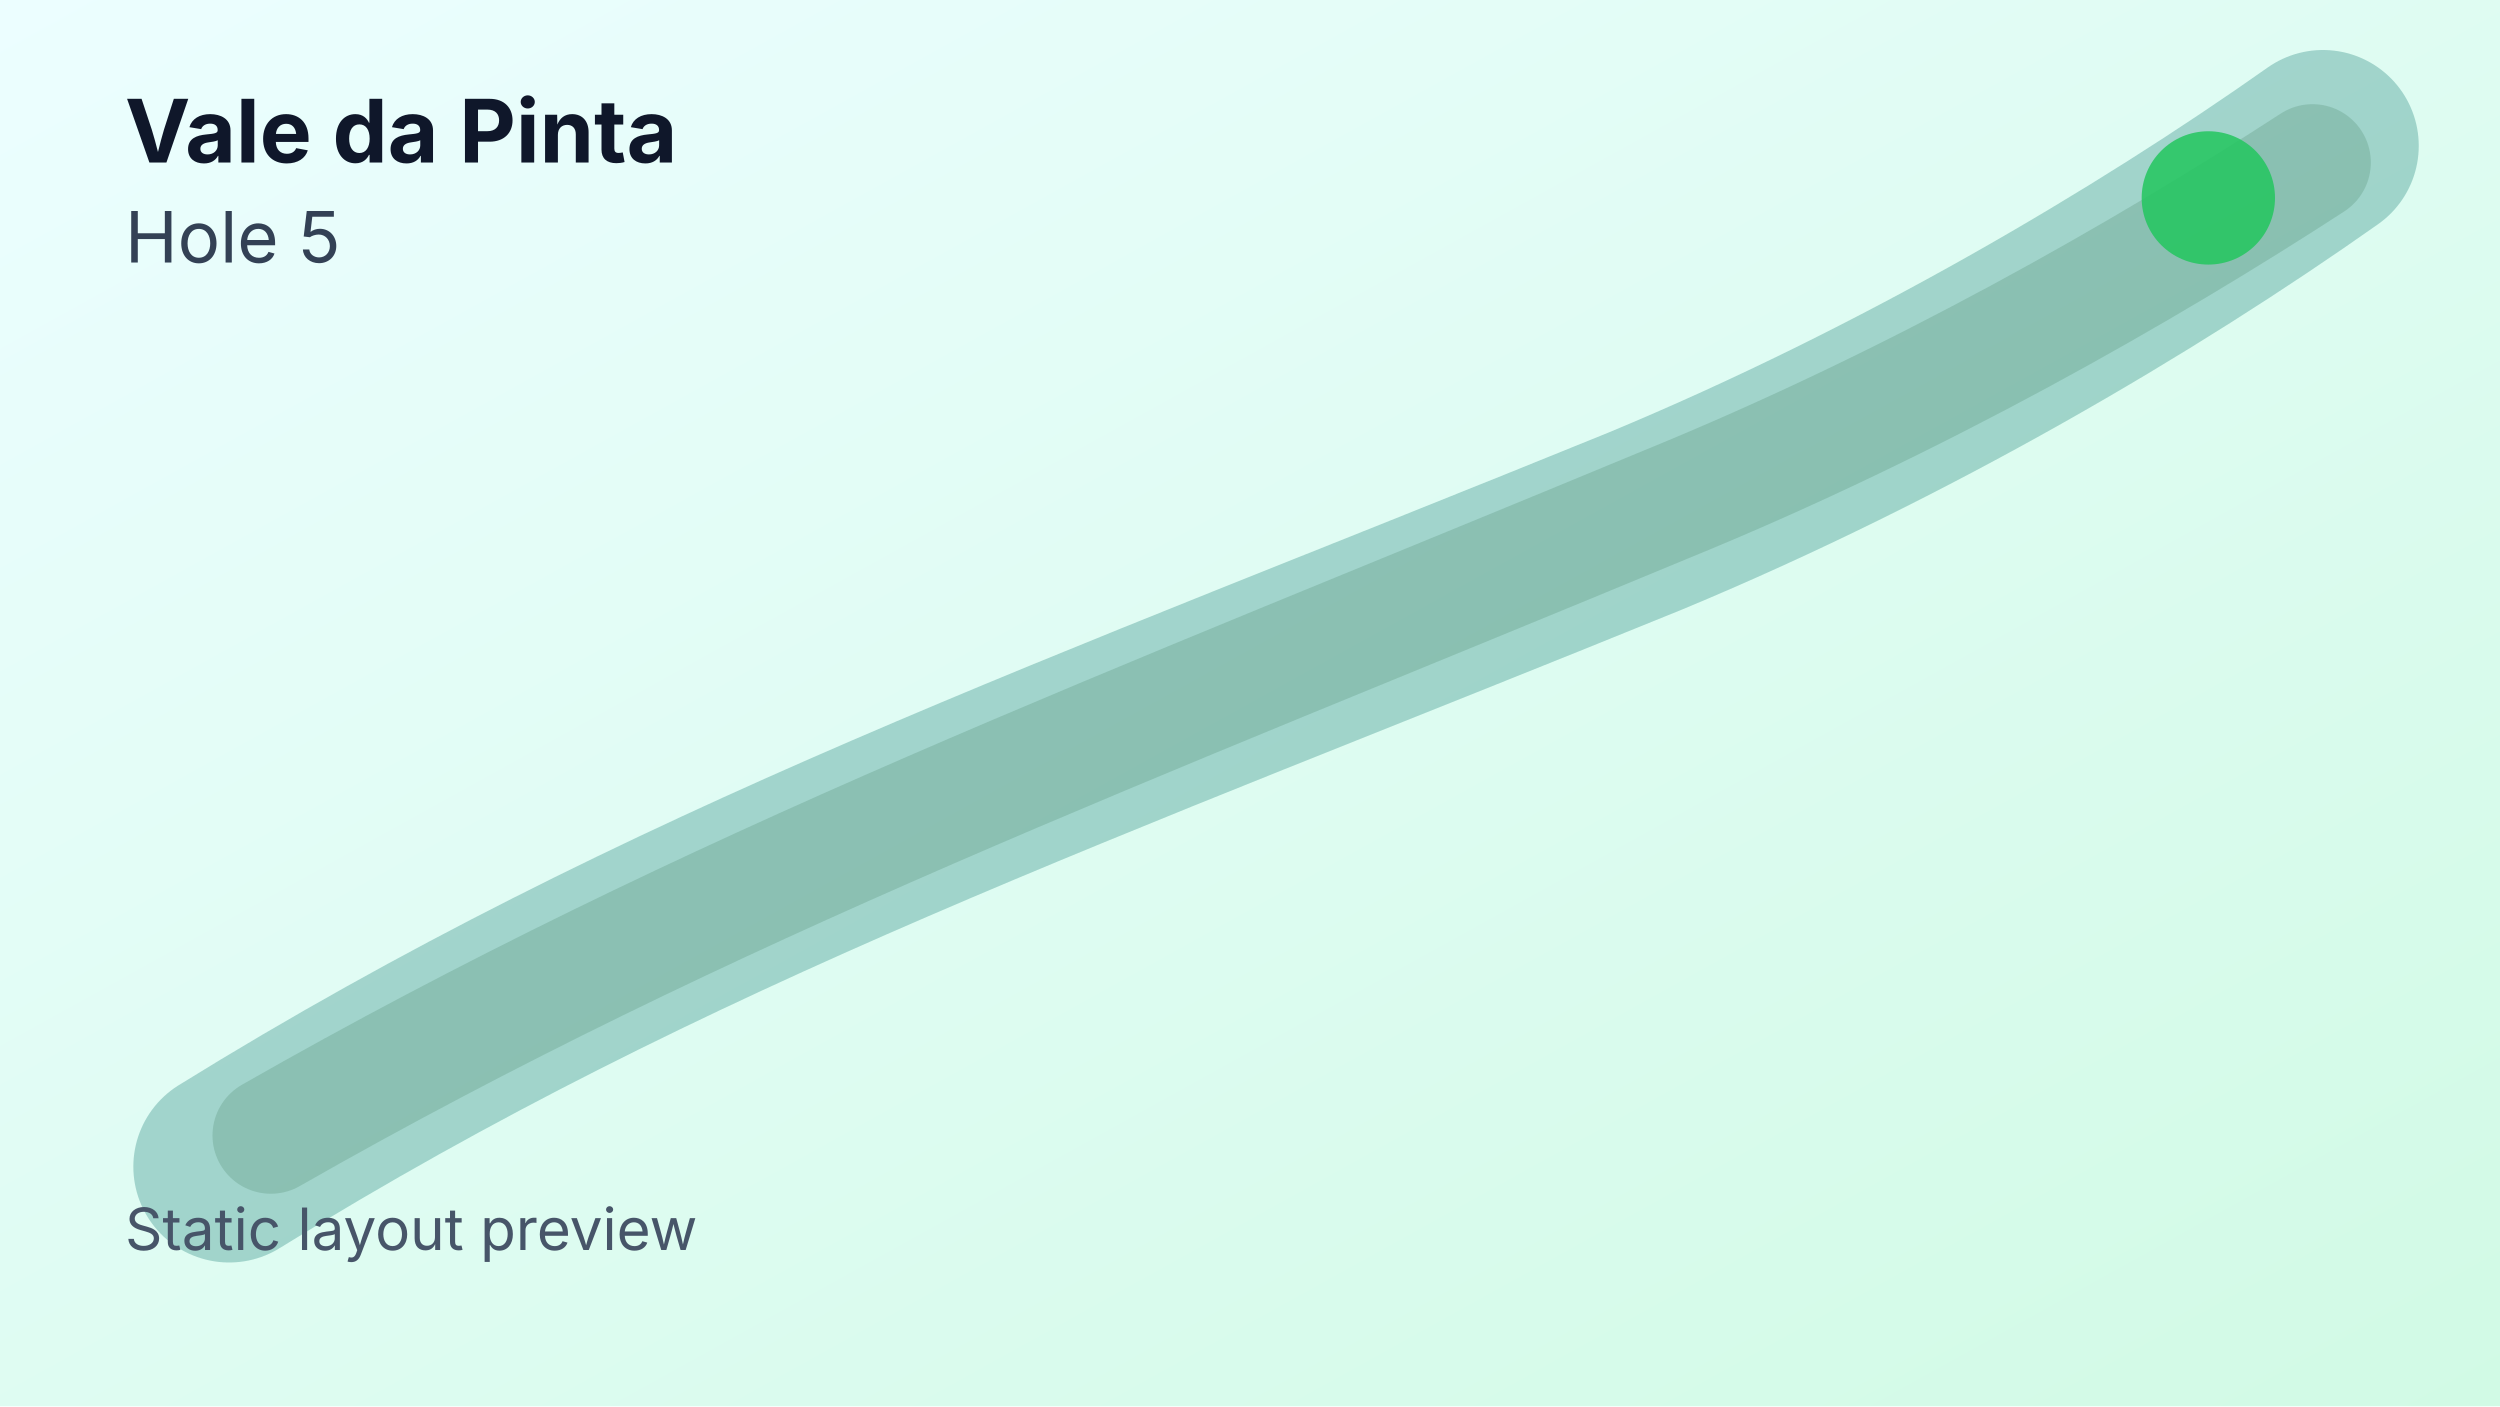
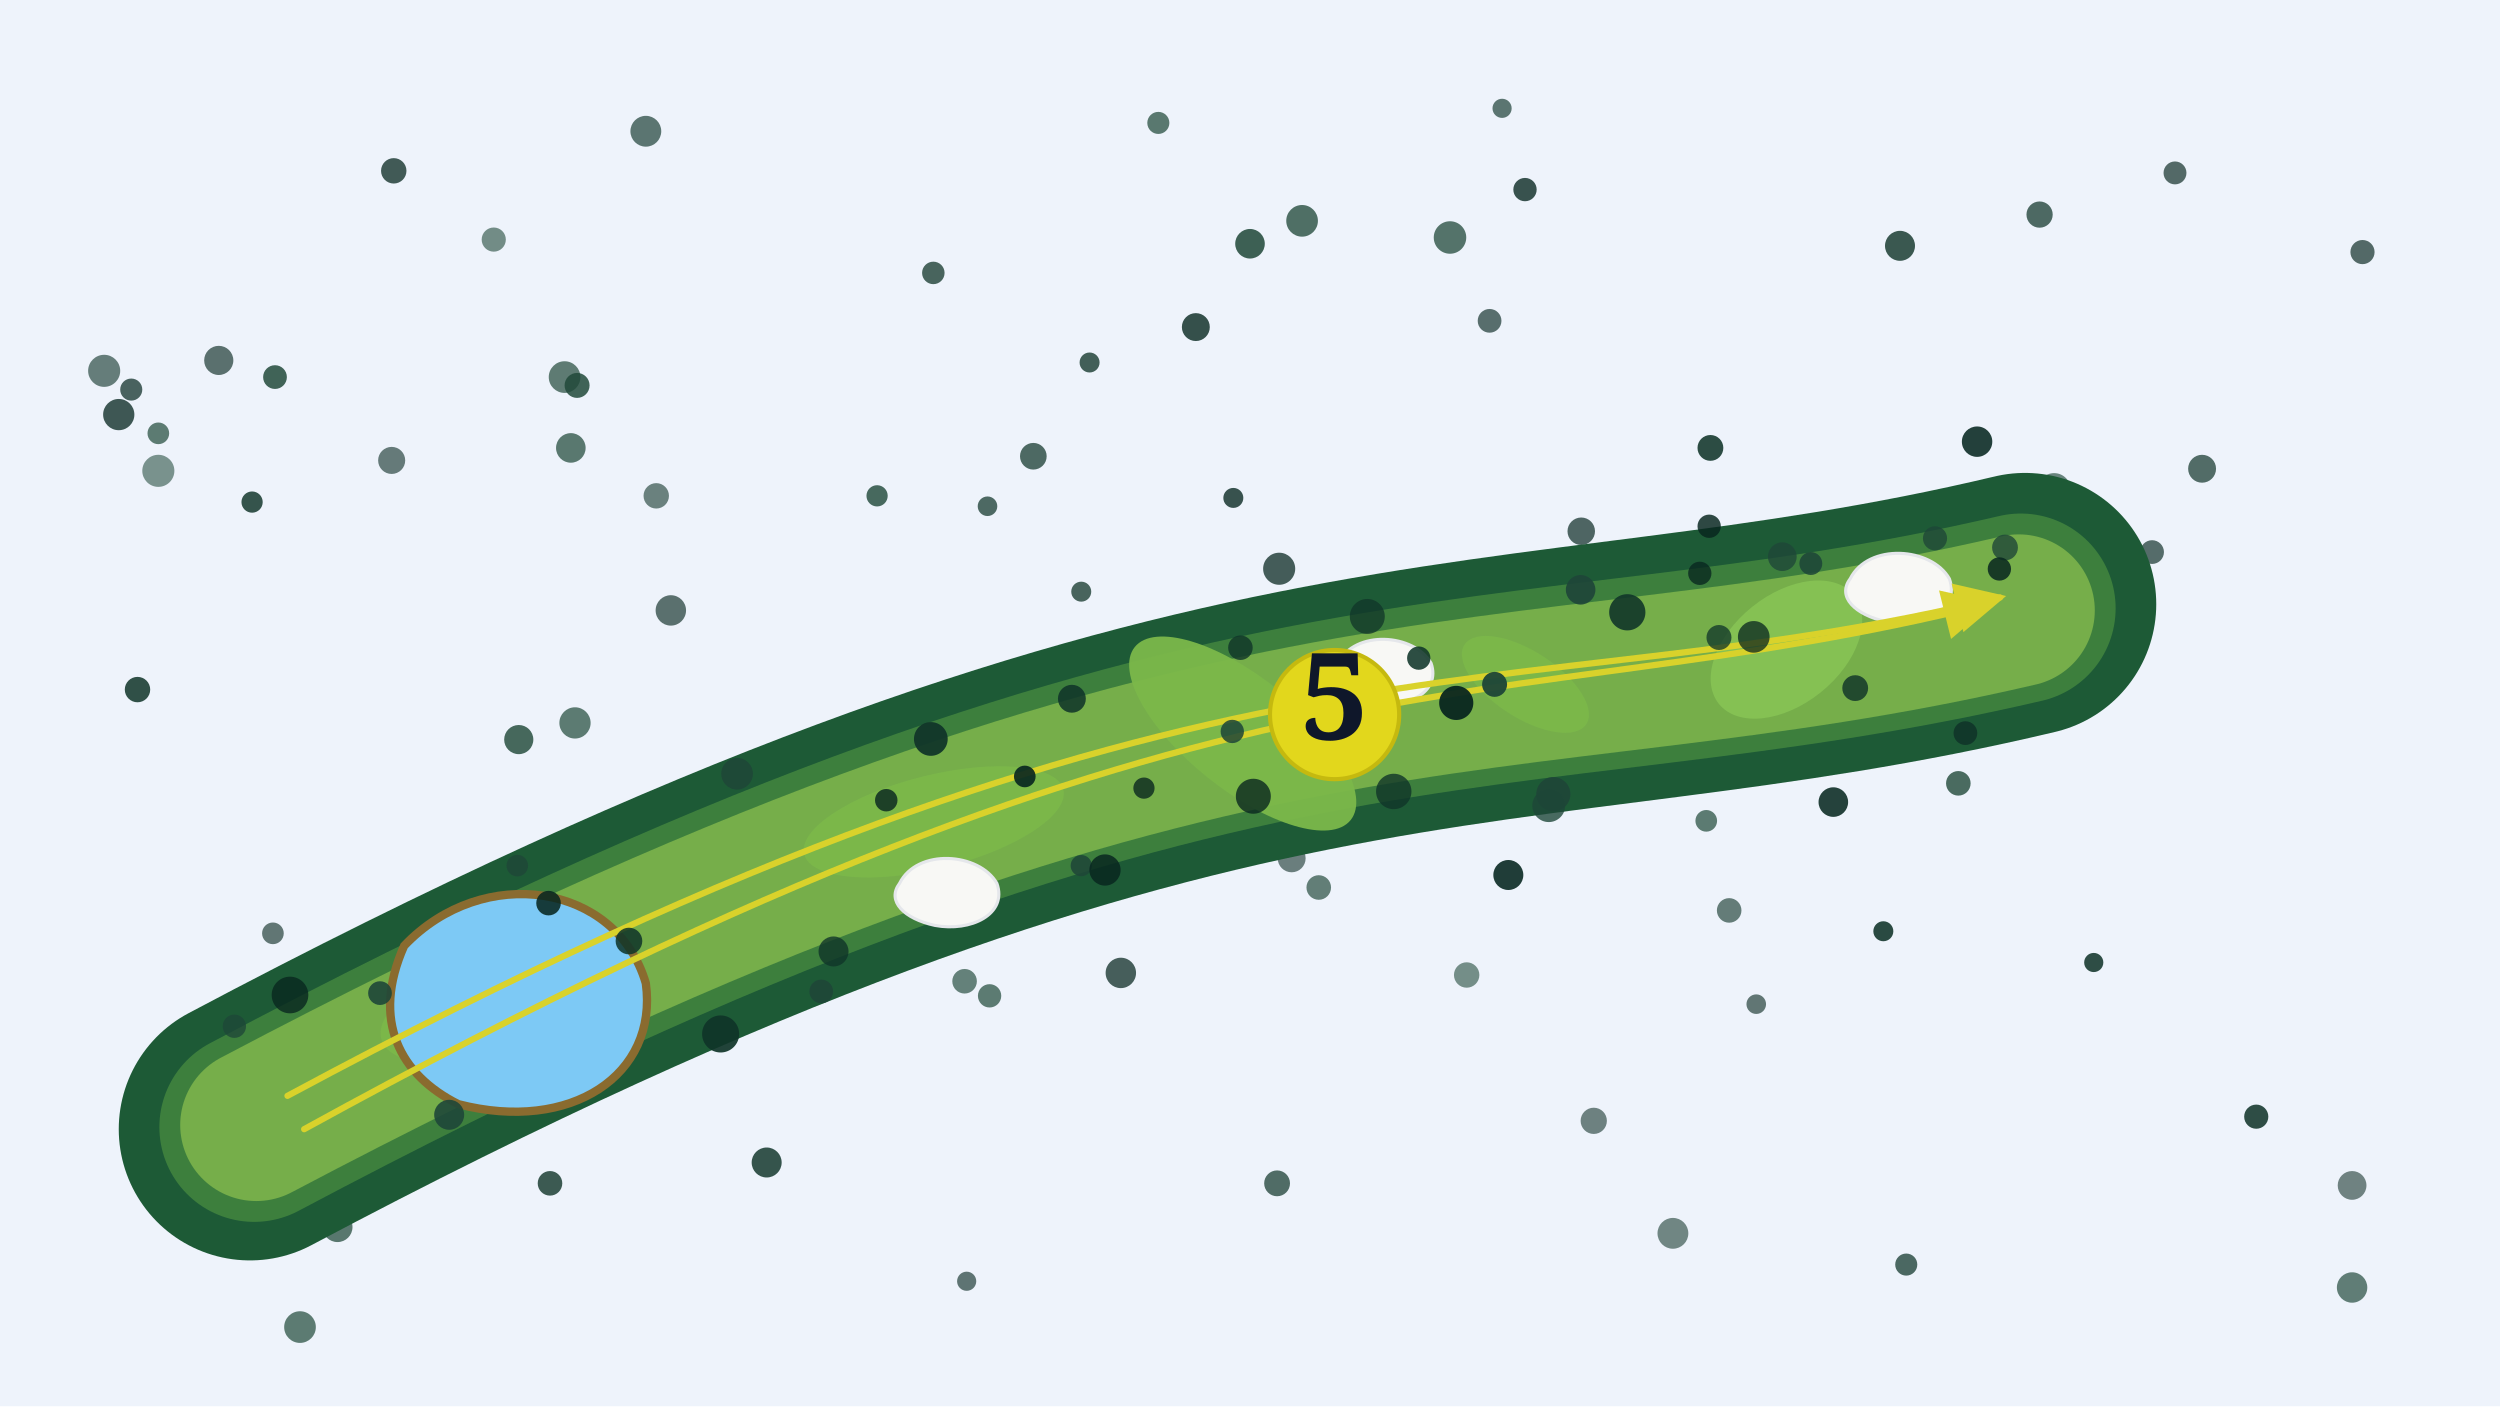
<svg xmlns="http://www.w3.org/2000/svg" viewBox="0 0 1200 675" role="img" aria-label="Vale da Pinta Hole 5">
  <defs>
-     <linearGradient id="bg" x1="0" y1="0" x2="1" y2="1">
-       <stop offset="0%" stop-color="#ecfeff" />
-       <stop offset="100%" stop-color="#d1fae5" />
-     </linearGradient>
+     <marker id="arrow" markerWidth="8" markerHeight="8" refX="7" refY="4" orient="auto">
+       <path d="M0,0 L8,4 L0,8 z" fill="#d9d22b" />
+     </marker>
  </defs>
-   <rect width="1200" height="675" fill="url(#bg)" />
-   <path d="M110 560 C320 430, 520 360, 790 250 C915 198, 1030 130, 1115 70" fill="none" stroke="#0f766e" stroke-opacity="0.30" stroke-width="92" stroke-linecap="round" />
-   <path d="M130 545 C340 425, 540 350, 800 242 C920 193, 1030 130, 1110 78" fill="none" stroke="#14532d" stroke-opacity="0.16" stroke-width="56" stroke-linecap="round" />
-   <circle cx="1060" cy="95" r="32" fill="#22c55e" fill-opacity="0.85" />
-   <text x="60" y="78" fill="#0f172a" font-family="Inter, Arial, sans-serif" font-size="42" font-weight="700">Vale da Pinta</text>
-   <text x="60" y="126" fill="#334155" font-family="Inter, Arial, sans-serif" font-size="34">Hole 5</text>
-   <text x="60" y="600" fill="#475569" font-family="Inter, Arial, sans-serif" font-size="28">Static layout preview</text>
+   <rect width="1200" height="675" fill="#eef3fb" />
+   <circle cx="474.0" cy="243.0" r="4.7" fill="#103429" fill-opacity="0.72" />
+   <circle cx="592.0" cy="239.0" r="4.8" fill="#0b2a23" fill-opacity="0.80" />
+   <circle cx="188.0" cy="221.0" r="6.5" fill="#0b2a23" fill-opacity="0.60" />
+   <circle cx="973.0" cy="256.0" r="7.6" fill="#103429" fill-opacity="0.62" />
+   <circle cx="1083.0" cy="536.0" r="5.8" fill="#103429" fill-opacity="0.86" />
+   <circle cx="724.0" cy="420.0" r="7.2" fill="#0b2a23" fill-opacity="0.90" />
+   <circle cx="271.0" cy="181.0" r="7.6" fill="#21493a" fill-opacity="0.70" />
+   <circle cx="495.0" cy="348.0" r="7.4" fill="#103429" fill-opacity="0.62" />
+   <circle cx="322.0" cy="293.0" r="7.3" fill="#0b2a23" fill-opacity="0.65" />
+   <circle cx="765.0" cy="538.0" r="6.3" fill="#0b2a23" fill-opacity="0.57" />
+   <circle cx="368.0" cy="558.0" r="7.2" fill="#103429" fill-opacity="0.83" />
+   <circle cx="402.0" cy="374.0" r="7.3" fill="#0b2a23" fill-opacity="0.69" />
+   <circle cx="986.0" cy="235.0" r="7.9" fill="#21493a" fill-opacity="0.65" />
+   <circle cx="904.0" cy="447.0" r="4.8" fill="#103429" fill-opacity="0.88" />
+   <circle cx="162.0" cy="589.0" r="7.2" fill="#21493a" fill-opacity="0.73" />
+   <circle cx="556.0" cy="59.0" r="5.3" fill="#21493a" fill-opacity="0.72" />
+   <circle cx="545.0" cy="412.0" r="7.2" fill="#21493a" fill-opacity="0.74" />
+   <circle cx="715.0" cy="154.0" r="5.7" fill="#0b2a23" fill-opacity="0.66" />
+   <circle cx="285.0" cy="465.0" r="5.8" fill="#0b2a23" fill-opacity="0.80" />
+   <circle cx="523.0" cy="174.0" r="4.8" fill="#103429" fill-opacity="0.77" />
+   <circle cx="991.0" cy="261.0" r="5.3" fill="#103429" fill-opacity="0.73" />
+   <circle cx="131.0" cy="448.0" r="5.2" fill="#0b2a23" fill-opacity="0.62" />
+   <circle cx="237.0" cy="115.0" r="5.8" fill="#21493a" fill-opacity="0.60" />
+   <circle cx="276.0" cy="347.0" r="7.5" fill="#21493a" fill-opacity="0.71" />
+   <circle cx="1129.0" cy="618.0" r="7.3" fill="#21493a" fill-opacity="0.69" />
+   <circle cx="914.0" cy="282.0" r="7.9" fill="#0b2a23" fill-opacity="0.60" />
+   <circle cx="803.0" cy="592.0" r="7.4" fill="#103429" fill-opacity="0.57" />
+   <circle cx="821.0" cy="215.0" r="6.2" fill="#103429" fill-opacity="0.87" />
+   <circle cx="819.0" cy="394.0" r="5.2" fill="#21493a" fill-opacity="0.71" />
+   <circle cx="1044.0" cy="83.0" r="5.5" fill="#0b2a23" fill-opacity="0.68" />
+   <circle cx="696.0" cy="114.0" r="7.8" fill="#21493a" fill-opacity="0.75" />
+   <circle cx="548.0" cy="374.0" r="6.8" fill="#0b2a23" fill-opacity="0.69" />
+   <circle cx="759.0" cy="255.0" r="6.6" fill="#0b2a23" fill-opacity="0.70" />
+   <circle cx="1057.0" cy="225.0" r="6.7" fill="#103429" fill-opacity="0.70" />
+   <circle cx="915.0" cy="607.0" r="5.3" fill="#103429" fill-opacity="0.73" />
+   <circle cx="50.0" cy="178.0" r="7.7" fill="#103429" fill-opacity="0.61" />
+   <circle cx="475.0" cy="478.0" r="5.6" fill="#21493a" fill-opacity="0.71" />
+   <circle cx="614.0" cy="273.0" r="7.7" fill="#0b2a23" fill-opacity="0.75" />
+   <circle cx="1005.0" cy="462.0" r="4.6" fill="#103429" fill-opacity="0.86" />
+   <circle cx="732.0" cy="91.0" r="5.6" fill="#0b2a23" fill-opacity="0.80" />
+   <circle cx="269.0" cy="473.0" r="6.3" fill="#103429" fill-opacity="0.90" />
+   <circle cx="132.0" cy="181.0" r="5.7" fill="#21493a" fill-opacity="0.84" />
+   <circle cx="625.0" cy="106.0" r="7.6" fill="#21493a" fill-opacity="0.77" />
+   <circle cx="169.0" cy="455.0" r="6.2" fill="#0b2a23" fill-opacity="0.76" />
+   <circle cx="843.0" cy="482.0" r="4.7" fill="#0b2a23" fill-opacity="0.62" />
+   <circle cx="277.0" cy="185.0" r="6.0" fill="#21493a" fill-opacity="0.84" />
+   <circle cx="189.0" cy="82.0" r="6.1" fill="#0b2a23" fill-opacity="0.76" />
+   <circle cx="721.0" cy="52.0" r="4.6" fill="#103429" fill-opacity="0.66" />
+   <circle cx="832.0" cy="347.0" r="6.3" fill="#0b2a23" fill-opacity="0.76" />
+   <circle cx="620.0" cy="412.0" r="6.7" fill="#0b2a23" fill-opacity="0.58" />
+   <circle cx="284.0" cy="464.0" r="7.9" fill="#103429" fill-opacity="0.57" />
+   <circle cx="66.0" cy="331.0" r="6.1" fill="#103429" fill-opacity="0.85" />
+   <circle cx="1033.0" cy="265.0" r="5.7" fill="#0b2a23" fill-opacity="0.67" />
+   <circle cx="76.0" cy="226.0" r="7.7" fill="#21493a" fill-opacity="0.57" />
+   <circle cx="880.0" cy="385.0" r="7.1" fill="#0b2a23" fill-opacity="0.88" />
+   <circle cx="315.0" cy="238.0" r="6.1" fill="#103429" fill-opacity="0.59" />
+   <circle cx="279.0" cy="518.0" r="6.6" fill="#103429" fill-opacity="0.56" />
+   <circle cx="574.0" cy="157.0" r="6.7" fill="#0b2a23" fill-opacity="0.81" />
+   <circle cx="519.0" cy="284.0" r="4.8" fill="#103429" fill-opacity="0.75" />
+   <circle cx="876.0" cy="344.0" r="6.3" fill="#21493a" fill-opacity="0.72" />
+   <circle cx="144.0" cy="637.0" r="7.6" fill="#21493a" fill-opacity="0.71" />
+   <circle cx="704.0" cy="468.0" r="6.1" fill="#21493a" fill-opacity="0.59" />
+   <circle cx="76.0" cy="208.0" r="5.2" fill="#21493a" fill-opacity="0.71" />
+   <circle cx="105.0" cy="173.0" r="7.0" fill="#0b2a23" fill-opacity="0.65" />
+   <circle cx="310.0" cy="63.0" r="7.4" fill="#103429" fill-opacity="0.66" />
+   <circle cx="1134.0" cy="121.0" r="5.8" fill="#0b2a23" fill-opacity="0.68" />
+   <circle cx="538.0" cy="467.0" r="7.3" fill="#0b2a23" fill-opacity="0.74" />
+   <circle cx="264.0" cy="568.0" r="5.9" fill="#103429" fill-opacity="0.80" />
+   <circle cx="63.0" cy="187.0" r="5.3" fill="#0b2a23" fill-opacity="0.72" />
+   <circle cx="496.0" cy="219.0" r="6.4" fill="#103429" fill-opacity="0.72" />
+   <circle cx="1129.0" cy="569.0" r="6.9" fill="#0b2a23" fill-opacity="0.56" />
+   <circle cx="121.0" cy="241.0" r="5.1" fill="#103429" fill-opacity="0.83" />
+   <circle cx="912.0" cy="118.0" r="7.2" fill="#103429" fill-opacity="0.81" />
+   <circle cx="600.0" cy="117.0" r="7.1" fill="#21493a" fill-opacity="0.86" />
+   <circle cx="712.0" cy="373.0" r="5.9" fill="#103429" fill-opacity="0.75" />
+   <circle cx="464.0" cy="615.0" r="4.6" fill="#0b2a23" fill-opacity="0.63" />
+   <circle cx="949.0" cy="212.0" r="7.3" fill="#0b2a23" fill-opacity="0.89" />
+   <circle cx="274.0" cy="215.0" r="7.1" fill="#21493a" fill-opacity="0.72" />
+   <circle cx="249.0" cy="355.0" r="7.0" fill="#21493a" fill-opacity="0.82" />
+   <circle cx="158.0" cy="508.0" r="5.8" fill="#103429" fill-opacity="0.78" />
+   <circle cx="958.0" cy="327.0" r="6.8" fill="#0b2a23" fill-opacity="0.84" />
+   <circle cx="633.0" cy="426.0" r="5.9" fill="#21493a" fill-opacity="0.68" />
+   <circle cx="421.0" cy="238.0" r="5.1" fill="#21493a" fill-opacity="0.81" />
+   <circle cx="613.0" cy="568.0" r="6.2" fill="#103429" fill-opacity="0.71" />
+   <circle cx="463.0" cy="471.0" r="5.9" fill="#21493a" fill-opacity="0.67" />
+   <circle cx="979.0" cy="103.0" r="6.3" fill="#103429" fill-opacity="0.72" />
+   <circle cx="940.0" cy="376.0" r="5.9" fill="#21493a" fill-opacity="0.80" />
+   <circle cx="57.0" cy="199.0" r="7.5" fill="#0b2a23" fill-opacity="0.77" />
+   <circle cx="448.0" cy="131.0" r="5.4" fill="#103429" fill-opacity="0.75" />
+   <circle cx="830.0" cy="437.0" r="5.9" fill="#103429" fill-opacity="0.62" />
+   <path d="M 120 542 C 585 295, 720 350, 972 290" fill="none" stroke="#1d5a36" stroke-width="126" stroke-linecap="round" />
+   <path d="M 122 541 C 589 293, 717 351, 970 292" fill="none" stroke="#3d7f3d" stroke-width="91" stroke-linecap="round" fill-opacity="0.96" />
+   <path d="M 123 540 C 589 294, 716 352, 969 293" fill="none" stroke="#76ae4a" stroke-width="73" stroke-linecap="round" fill-opacity="0.92" />
+   <ellipse cx="243.3" cy="479.7" rx="63.2" ry="25.0" fill="#7bb84a" transform="rotate(-18.0 243.3 479.7)" fill-opacity="0.95" />
+   <ellipse cx="448.2" cy="394.5" rx="64.1" ry="22.4" fill="#7bb84a" transform="rotate(-14.0 448.2 394.5)" fill-opacity="0.95" />
+   <ellipse cx="596.5" cy="352.1" rx="66.4" ry="27.0" fill="#7bb84a" transform="rotate(38.7 596.5 352.1)" fill-opacity="0.95" />
+   <ellipse cx="732.2" cy="328.5" rx="34.9" ry="15.9" fill="#7bb84a" transform="rotate(33.1 732.2 328.5)" fill-opacity="0.95" />
+   <ellipse cx="857.5" cy="311.8" rx="41.6" ry="26.3" fill="#86c254" transform="rotate(-38.8 857.5 311.8)" fill-opacity="0.95" />
+   <path d="M 431.8 424.0 C 440.3 407.0, 470.0 409.2, 478.5 424.0 C 483.8 438.9, 465.8 447.4, 448.8 444.2 C 433.9 441.0, 425.4 432.5, 431.8 424.0 Z" fill="#f8f8f5" stroke="#e5e7eb" stroke-width="1.5" />
+   <path d="M 642.3 318.3 C 650.4 302.1, 678.8 304.1, 686.9 318.3 C 691.9 332.5, 674.7 340.6, 658.5 337.6 C 644.4 334.5, 636.3 326.4, 642.3 318.3 Z" fill="#f8f8f5" stroke="#e5e7eb" stroke-width="1.5" />
+   <path d="M 888.1 277.8 C 896.8 260.5, 927.1 262.6, 935.7 277.8 C 941.1 292.9, 922.7 301.6, 905.4 298.4 C 890.3 295.1, 881.6 286.4, 888.1 277.8 Z" fill="#f8f8f5" stroke="#e5e7eb" stroke-width="1.5" />
+   <path d="M 194.0 454.0 C 232.0 414.0, 296.0 424.0, 310.0 472.0 C 316.0 516.0, 274.0 544.0, 220.0 530.0 C 192.0 516.0, 178.0 490.0, 194.0 454.0 Z" fill="#7dc9f5" stroke="#8a6b2f" stroke-width="4" />
+   <path d="M 138.0 526.0 C 585.0 285.4, 720.0 345.2, 960.0 286.8" fill="none" stroke="#d9d22b" stroke-width="3" marker-end="url(#arrow)" stroke-linecap="round" />
+   <path d="M 146.0 542.0 C 595.0 295.0, 712.0 350.0, 954.0 290.0" fill="none" stroke="#d9d22b" stroke-width="3" marker-end="url(#arrow)" stroke-linecap="round" />
+   <circle cx="112.5" cy="492.6" r="5.6" fill="#1e4638" fill-opacity="0.76" />
+   <circle cx="139.2" cy="477.6" r="8.8" fill="#08261f" fill-opacity="0.79" />
+   <circle cx="182.4" cy="476.7" r="5.7" fill="#1e4638" fill-opacity="0.89" />
+   <circle cx="215.6" cy="535.1" r="7.2" fill="#1e4638" fill-opacity="0.89" />
+   <circle cx="248.3" cy="415.5" r="5.2" fill="#1e4638" fill-opacity="0.77" />
+   <circle cx="263.3" cy="433.5" r="5.9" fill="#08261f" fill-opacity="0.87" />
+   <circle cx="301.9" cy="451.7" r="6.4" fill="#103529" fill-opacity="0.86" />
+   <circle cx="345.9" cy="496.3" r="8.9" fill="#103529" fill-opacity="0.92" />
+   <circle cx="353.8" cy="371.4" r="7.6" fill="#1e4638" fill-opacity="0.87" />
+   <circle cx="394.2" cy="475.9" r="5.7" fill="#1e4638" fill-opacity="0.90" />
+   <circle cx="400.1" cy="456.7" r="7.2" fill="#103529" fill-opacity="0.80" />
+   <circle cx="425.4" cy="384.1" r="5.4" fill="#08261f" fill-opacity="0.81" />
+   <circle cx="446.8" cy="354.7" r="8.1" fill="#103529" fill-opacity="0.94" />
+   <circle cx="491.9" cy="372.7" r="5.2" fill="#08261f" fill-opacity="0.91" />
+   <circle cx="514.5" cy="335.4" r="6.7" fill="#103529" fill-opacity="0.86" />
+   <circle cx="519.0" cy="415.5" r="5.1" fill="#1e4638" fill-opacity="0.87" />
+   <circle cx="530.4" cy="417.6" r="7.5" fill="#08261f" fill-opacity="0.84" />
+   <circle cx="549.1" cy="378.3" r="5.1" fill="#08261f" fill-opacity="0.79" />
+   <circle cx="591.5" cy="351.1" r="5.6" fill="#1e4638" fill-opacity="0.85" />
+   <circle cx="595.4" cy="310.9" r="5.9" fill="#103529" fill-opacity="0.81" />
+   <circle cx="601.6" cy="382.2" r="8.4" fill="#08261f" fill-opacity="0.79" />
+   <circle cx="639.8" cy="329.6" r="5.4" fill="#103529" fill-opacity="0.87" />
+   <circle cx="656.3" cy="295.9" r="8.4" fill="#103529" fill-opacity="0.75" />
+   <circle cx="669.0" cy="379.9" r="8.5" fill="#103529" fill-opacity="0.80" />
+   <circle cx="681.0" cy="315.9" r="5.6" fill="#103529" fill-opacity="0.87" />
+   <circle cx="699.0" cy="337.4" r="8.2" fill="#08261f" fill-opacity="0.94" />
+   <circle cx="717.4" cy="328.5" r="6.0" fill="#1e4638" fill-opacity="0.95" />
+   <circle cx="745.6" cy="381.2" r="8.2" fill="#1e4638" fill-opacity="0.94" />
+   <circle cx="743.4" cy="386.7" r="7.9" fill="#1e4638" fill-opacity="0.79" />
+   <circle cx="758.7" cy="283.1" r="7.1" fill="#1e4638" fill-opacity="0.91" />
+   <circle cx="781.1" cy="293.9" r="8.7" fill="#103529" fill-opacity="0.89" />
+   <circle cx="815.9" cy="275.2" r="5.6" fill="#08261f" fill-opacity="0.78" />
+   <circle cx="825.1" cy="306.0" r="6.0" fill="#103529" fill-opacity="0.76" />
+   <circle cx="820.4" cy="252.6" r="5.6" fill="#08261f" fill-opacity="0.83" />
+   <circle cx="841.8" cy="305.7" r="7.6" fill="#08261f" fill-opacity="0.75" />
+   <circle cx="855.5" cy="267.2" r="6.9" fill="#1e4638" fill-opacity="0.77" />
+   <circle cx="869.2" cy="270.5" r="5.5" fill="#1e4638" fill-opacity="0.86" />
+   <circle cx="890.5" cy="330.3" r="6.2" fill="#103529" fill-opacity="0.82" />
+   <circle cx="928.8" cy="258.4" r="5.8" fill="#1e4638" fill-opacity="0.78" />
+   <circle cx="943.4" cy="351.9" r="5.7" fill="#103529" fill-opacity="0.91" />
+   <circle cx="962.4" cy="262.8" r="6.2" fill="#1e4638" fill-opacity="0.80" />
+   <circle cx="959.7" cy="273.1" r="5.6" fill="#08261f" fill-opacity="0.85" />
+   <circle cx="640.6" cy="343.0" r="31" fill="#e2d71c" stroke="#c5b90f" stroke-width="2" />
+   <text x="640.6" y="355.0" text-anchor="middle" fill="#0f172a" font-family="Georgia, serif" font-size="58" font-weight="700">5</text>
</svg>
